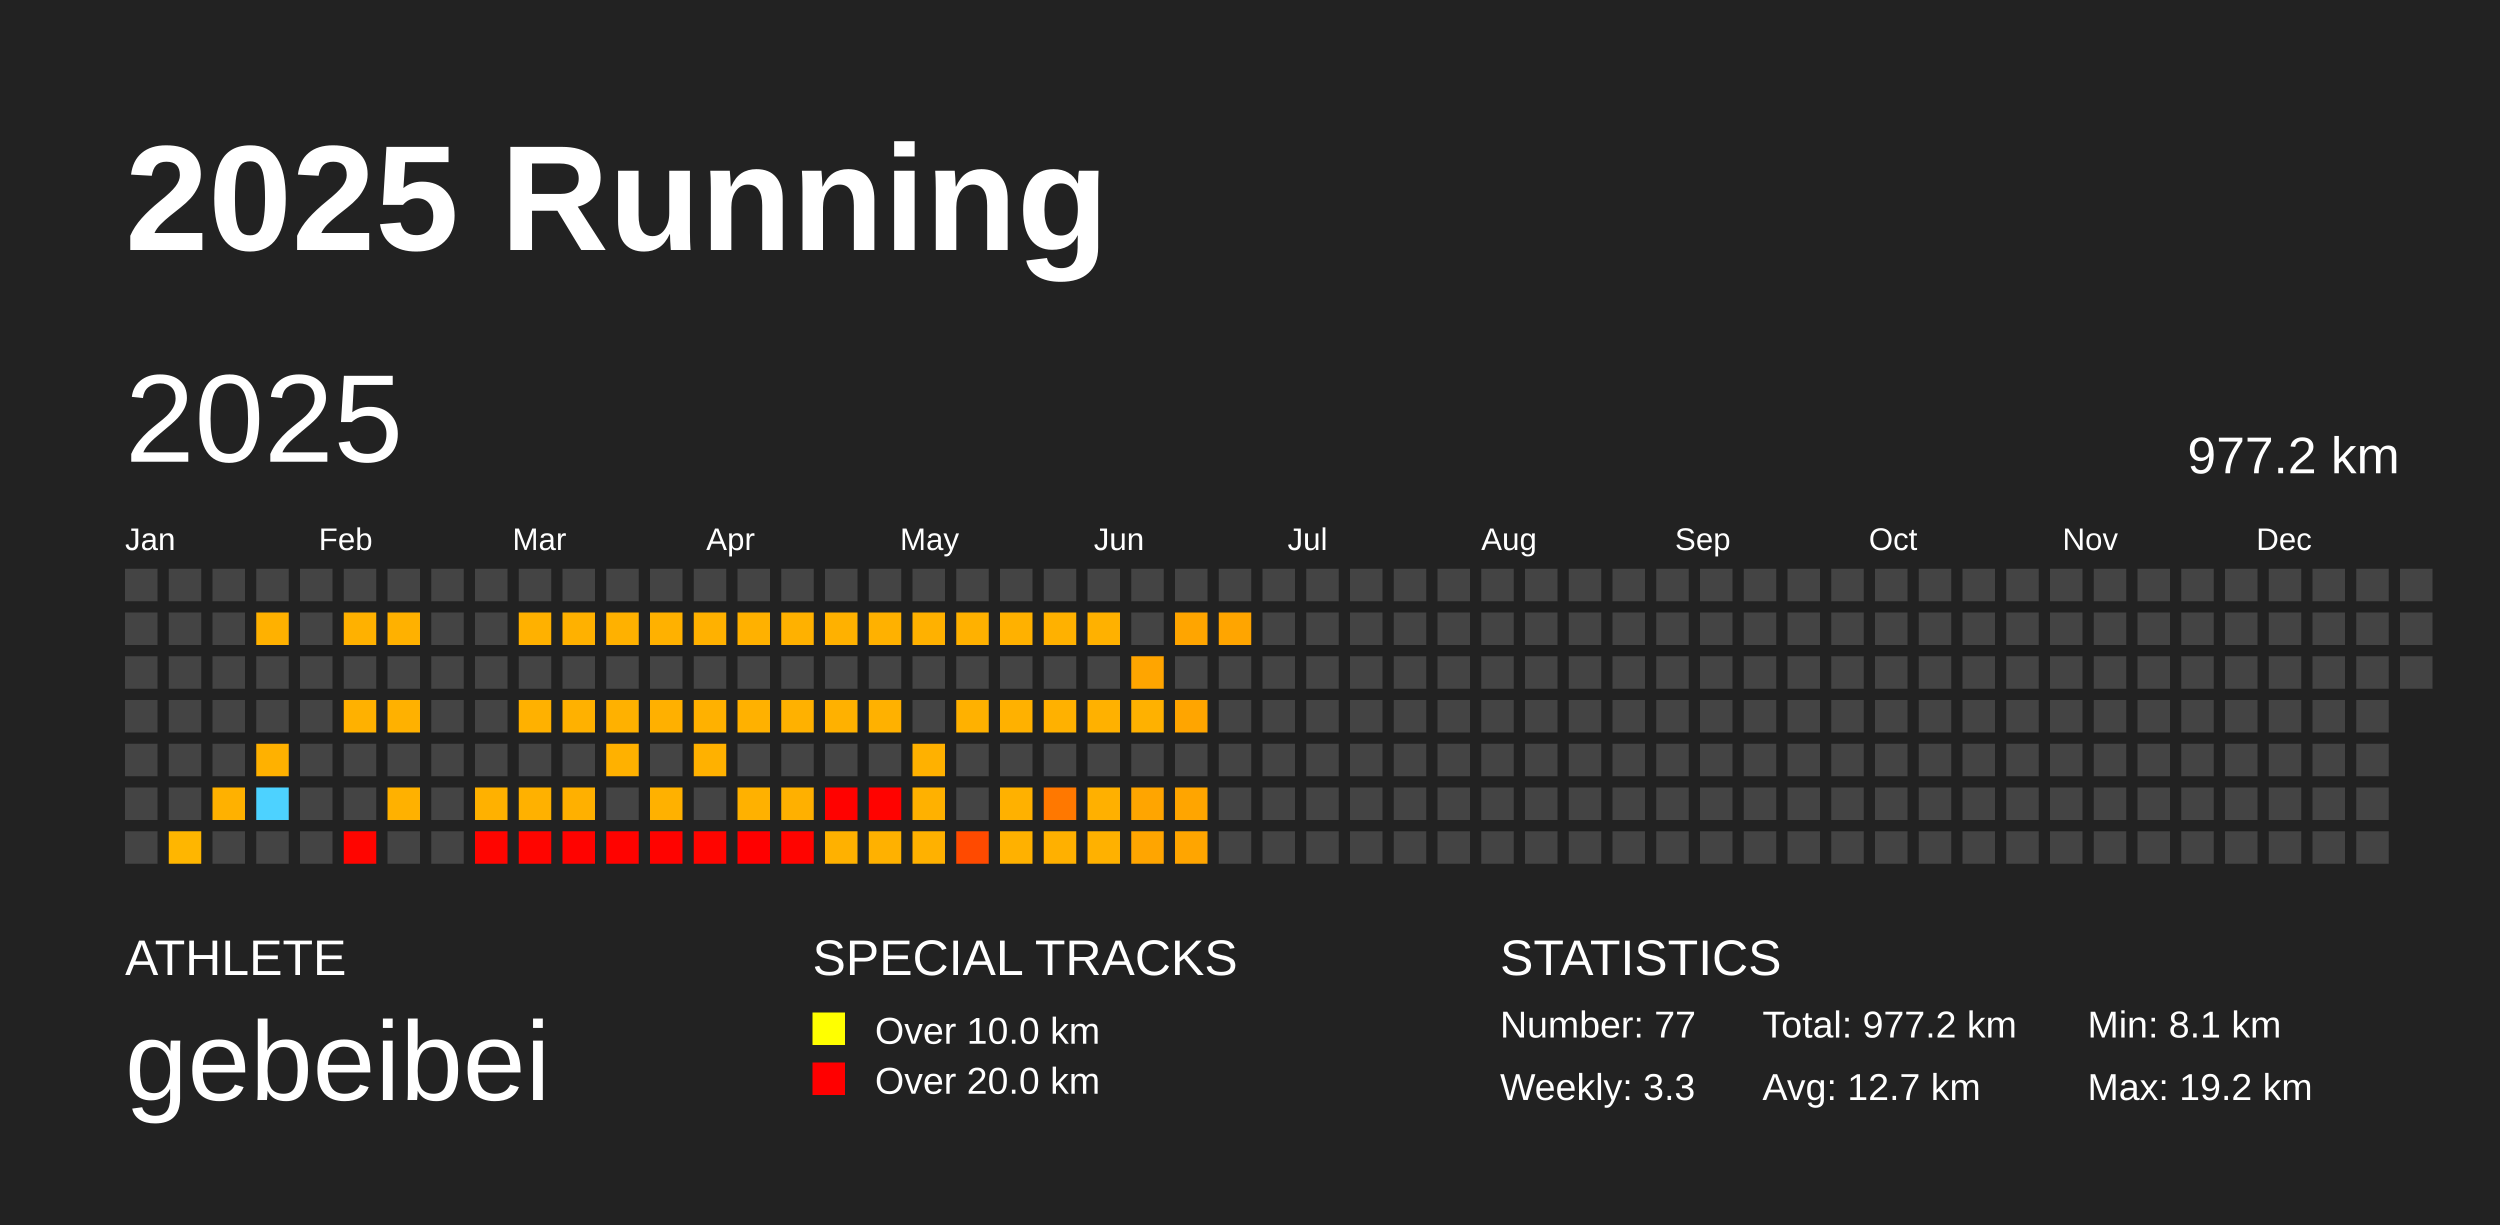
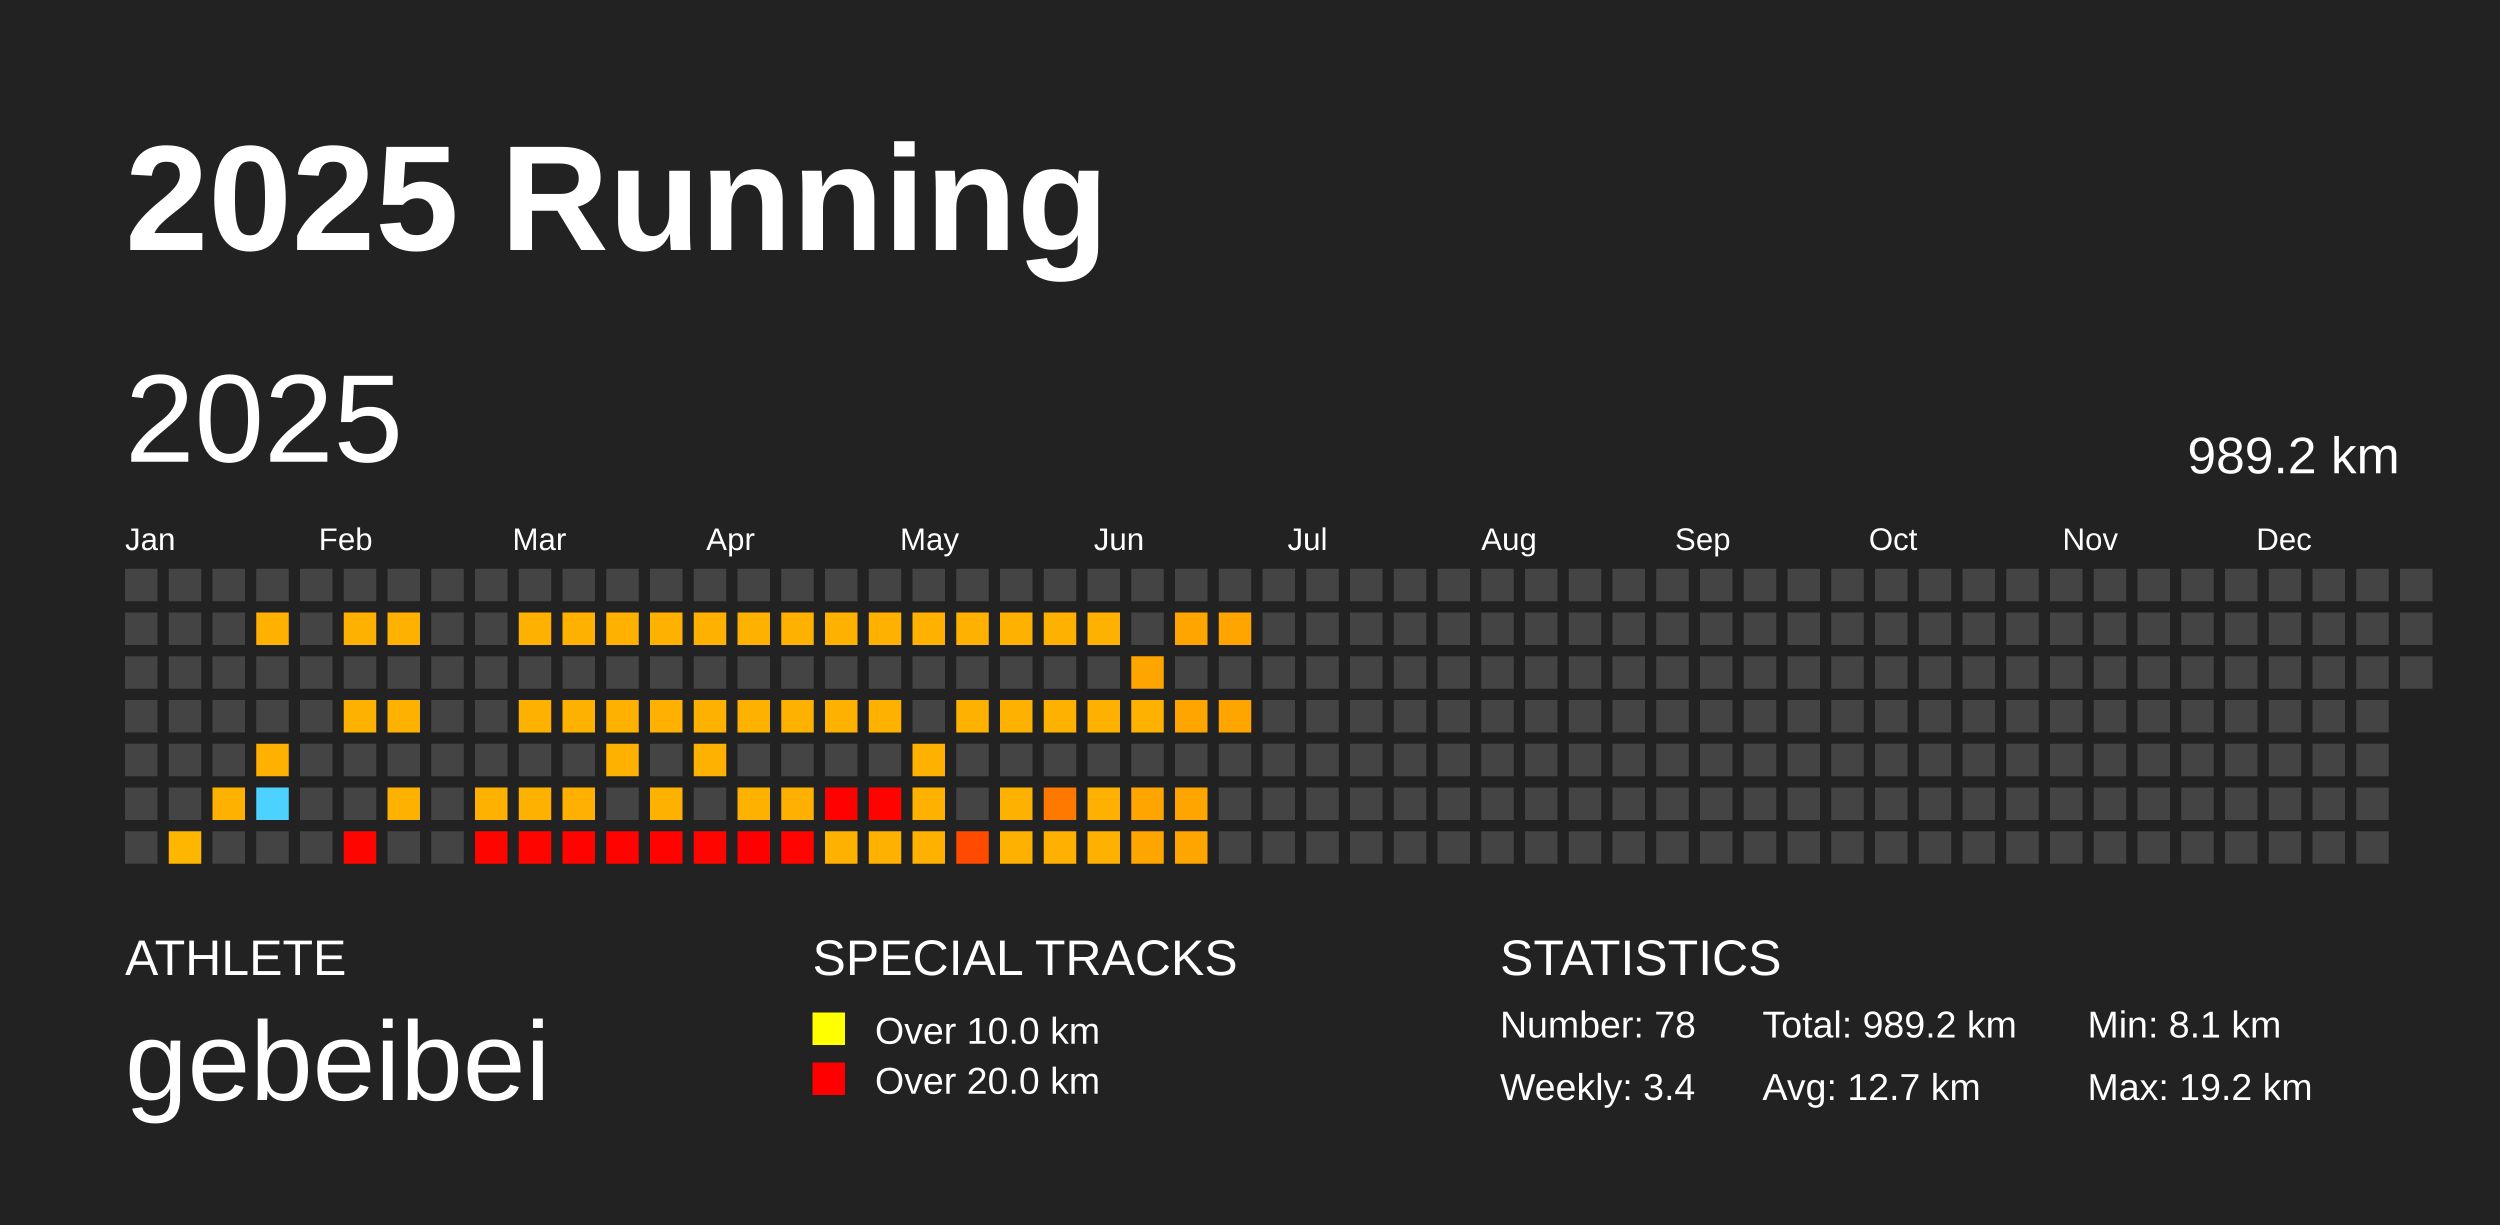
<svg xmlns="http://www.w3.org/2000/svg" baseProfile="full" height="98mm" version="1.1" viewBox="0,0,200,98" width="200mm">
  <defs />
  <rect fill="#222222" height="98" width="200" x="0" y="0" />
  <text fill="#FFFFFF" style="font-size:12px; font-family:Arial; font-weight:bold;" x="10" y="20">2025 Running</text>
  <text fill="#FFFFFF" style="font-size:4px; font-family:Arial" x="10" y="78">ATHLETE</text>
  <text fill="#FFFFFF" style="font-size:9px; font-family:Arial" x="10" y="88">gebeibei</text>
  <text fill="#FFFFFF" style="font-size:4px; font-family:Arial" x="65" y="78">SPECIAL TRACKS</text>
  <rect fill="yellow" height="2.6" width="2.6" x="65" y="81" />
  <text fill="#FFFFFF" style="font-size:3px; font-family:Arial" x="70" y="83.5">Over 10.0 km</text>
  <rect fill="red" height="2.6" width="2.6" x="65" y="85" />
  <text fill="#FFFFFF" style="font-size:3px; font-family:Arial" x="70" y="87.5">Over 20.0 km</text>
  <text fill="#FFFFFF" style="font-size:4px; font-family:Arial" x="120" y="78">STATISTICS</text>
-   <text fill="#FFFFFF" style="font-size:3px; font-family:Arial" x="120" y="83">Number: 77</text>
-   <text fill="#FFFFFF" style="font-size:3px; font-family:Arial" x="120" y="88">Weekly: 3.3</text>
-   <text fill="#FFFFFF" style="font-size:3px; font-family:Arial" x="141" y="83">Total: 977.2 km</text>
+   <text fill="#FFFFFF" style="font-size:3px; font-family:Arial" x="120" y="83">Number: 78</text>
+   <text fill="#FFFFFF" style="font-size:3px; font-family:Arial" x="120" y="88">Weekly: 3.4</text>
+   <text fill="#FFFFFF" style="font-size:3px; font-family:Arial" x="141" y="83">Total: 989.2 km</text>
  <text fill="#FFFFFF" style="font-size:3px; font-family:Arial" x="141" y="88">Avg: 12.7 km</text>
  <text fill="#FFFFFF" style="font-size:3px; font-family:Arial" x="167" y="83">Min: 8.1 km</text>
  <text fill="#FFFFFF" style="font-size:3px; font-family:Arial" x="167" y="88">Max: 19.2 km</text>
  <text dominant-baseline="hanging" fill="#FFFFFF" style="font-size:10.0px; font-family:Arial;" x="10" y="30">2025</text>
-   <text dominant-baseline="hanging" fill="#FFFFFF" style="font-size:4.125px; font-family:Arial;" x="175" y="35">977.2 km</text>
+   <text dominant-baseline="hanging" fill="#FFFFFF" style="font-size:4.125px; font-family:Arial;" x="175" y="35">989.2 km</text>
  <text fill="#FFFFFF" style="font-size:2.5px; font-family:Arial" x="10.0" y="44">Jan</text>
  <text fill="#FFFFFF" style="font-size:2.5px; font-family:Arial" x="25.5" y="44">Feb</text>
  <text fill="#FFFFFF" style="font-size:2.5px; font-family:Arial" x="41.0" y="44">Mar</text>
  <text fill="#FFFFFF" style="font-size:2.5px; font-family:Arial" x="56.5" y="44">Apr</text>
  <text fill="#FFFFFF" style="font-size:2.5px; font-family:Arial" x="72.0" y="44">May</text>
  <text fill="#FFFFFF" style="font-size:2.5px; font-family:Arial" x="87.5" y="44">Jun</text>
  <text fill="#FFFFFF" style="font-size:2.5px; font-family:Arial" x="103.0" y="44">Jul</text>
  <text fill="#FFFFFF" style="font-size:2.5px; font-family:Arial" x="118.5" y="44">Aug</text>
  <text fill="#FFFFFF" style="font-size:2.5px; font-family:Arial" x="134.0" y="44">Sep</text>
  <text fill="#FFFFFF" style="font-size:2.5px; font-family:Arial" x="149.5" y="44">Oct</text>
  <text fill="#FFFFFF" style="font-size:2.5px; font-family:Arial" x="165.0" y="44">Nov</text>
  <text fill="#FFFFFF" style="font-size:2.5px; font-family:Arial" x="180.5" y="44">Dec</text>
  <rect fill="#444444" height="2.6" width="2.6" x="10.0" y="45.5" />
  <rect fill="#444444" height="2.6" width="2.6" x="10.0" y="49.0" />
  <rect fill="#444444" height="2.6" width="2.6" x="10.0" y="52.5" />
  <rect fill="#444444" height="2.6" width="2.6" x="10.0" y="56.0" />
  <rect fill="#444444" height="2.6" width="2.6" x="10.0" y="59.5" />
  <rect fill="#444444" height="2.6" width="2.6" x="10.0" y="63.0" />
  <rect fill="#444444" height="2.6" width="2.6" x="10.0" y="66.5" />
  <rect fill="#444444" height="2.6" width="2.6" x="13.5" y="45.5" />
  <rect fill="#444444" height="2.6" width="2.6" x="13.5" y="49.0" />
  <rect fill="#444444" height="2.6" width="2.6" x="13.5" y="52.5" />
  <rect fill="#444444" height="2.6" width="2.6" x="13.5" y="56.0" />
  <rect fill="#444444" height="2.6" width="2.6" x="13.5" y="59.5" />
  <rect fill="#444444" height="2.6" width="2.6" x="13.5" y="63.0" />
  <rect fill="#ffb600" height="2.6" width="2.6" x="13.5" y="66.5" />
  <rect fill="#444444" height="2.6" width="2.6" x="17.0" y="45.5" />
  <rect fill="#444444" height="2.6" width="2.6" x="17.0" y="49.0" />
  <rect fill="#444444" height="2.6" width="2.6" x="17.0" y="52.5" />
  <rect fill="#444444" height="2.6" width="2.6" x="17.0" y="56.0" />
  <rect fill="#444444" height="2.6" width="2.6" x="17.0" y="59.5" />
  <rect fill="#ffb100" height="2.6" width="2.6" x="17.0" y="63.0" />
  <rect fill="#444444" height="2.6" width="2.6" x="17.0" y="66.5" />
  <rect fill="#444444" height="2.6" width="2.6" x="20.5" y="45.5" />
  <rect fill="#ffb100" height="2.6" width="2.6" x="20.5" y="49.0" />
  <rect fill="#444444" height="2.6" width="2.6" x="20.5" y="52.5" />
  <rect fill="#444444" height="2.6" width="2.6" x="20.5" y="56.0" />
  <rect fill="#ffb100" height="2.6" width="2.6" x="20.5" y="59.5" />
  <rect fill="#4dd2ff" height="2.6" width="2.6" x="20.5" y="63.0" />
  <rect fill="#444444" height="2.6" width="2.6" x="20.5" y="66.5" />
  <rect fill="#444444" height="2.6" width="2.6" x="24.0" y="45.5" />
  <rect fill="#444444" height="2.6" width="2.6" x="24.0" y="49.0" />
  <rect fill="#444444" height="2.6" width="2.6" x="24.0" y="52.5" />
  <rect fill="#444444" height="2.6" width="2.6" x="24.0" y="56.0" />
  <rect fill="#444444" height="2.6" width="2.6" x="24.0" y="59.5" />
  <rect fill="#444444" height="2.6" width="2.6" x="24.0" y="63.0" />
  <rect fill="#444444" height="2.6" width="2.6" x="24.0" y="66.5" />
  <rect fill="#444444" height="2.6" width="2.6" x="27.5" y="45.5" />
  <rect fill="#ffb100" height="2.6" width="2.6" x="27.5" y="49.0" />
  <rect fill="#444444" height="2.6" width="2.6" x="27.5" y="52.5" />
  <rect fill="#ffb100" height="2.6" width="2.6" x="27.5" y="56.0" />
  <rect fill="#444444" height="2.6" width="2.6" x="27.5" y="59.5" />
  <rect fill="#444444" height="2.6" width="2.6" x="27.5" y="63.0" />
  <rect fill="#ff0500" height="2.6" width="2.6" x="27.5" y="66.5" />
  <rect fill="#444444" height="2.6" width="2.6" x="31.0" y="45.5" />
  <rect fill="#ffb100" height="2.6" width="2.6" x="31.0" y="49.0" />
  <rect fill="#444444" height="2.6" width="2.6" x="31.0" y="52.5" />
  <rect fill="#ffb100" height="2.6" width="2.6" x="31.0" y="56.0" />
  <rect fill="#444444" height="2.6" width="2.6" x="31.0" y="59.5" />
  <rect fill="#ffb100" height="2.6" width="2.6" x="31.0" y="63.0" />
  <rect fill="#444444" height="2.6" width="2.6" x="31.0" y="66.5" />
  <rect fill="#444444" height="2.6" width="2.6" x="34.5" y="45.5" />
  <rect fill="#444444" height="2.6" width="2.6" x="34.5" y="49.0" />
  <rect fill="#444444" height="2.6" width="2.6" x="34.5" y="52.5" />
  <rect fill="#444444" height="2.6" width="2.6" x="34.5" y="56.0" />
  <rect fill="#444444" height="2.6" width="2.6" x="34.5" y="59.5" />
  <rect fill="#444444" height="2.6" width="2.6" x="34.5" y="63.0" />
  <rect fill="#444444" height="2.6" width="2.6" x="34.5" y="66.5" />
  <rect fill="#444444" height="2.6" width="2.6" x="38.0" y="45.5" />
  <rect fill="#444444" height="2.6" width="2.6" x="38.0" y="49.0" />
  <rect fill="#444444" height="2.6" width="2.6" x="38.0" y="52.5" />
  <rect fill="#444444" height="2.6" width="2.6" x="38.0" y="56.0" />
  <rect fill="#444444" height="2.6" width="2.6" x="38.0" y="59.5" />
  <rect fill="#ffb100" height="2.6" width="2.6" x="38.0" y="63.0" />
  <rect fill="#ff0500" height="2.6" width="2.6" x="38.0" y="66.5" />
  <rect fill="#444444" height="2.6" width="2.6" x="41.5" y="45.5" />
  <rect fill="#ffb100" height="2.6" width="2.6" x="41.5" y="49.0" />
  <rect fill="#444444" height="2.6" width="2.6" x="41.5" y="52.5" />
  <rect fill="#ffb100" height="2.6" width="2.6" x="41.5" y="56.0" />
  <rect fill="#444444" height="2.6" width="2.6" x="41.5" y="59.5" />
  <rect fill="#ffb100" height="2.6" width="2.6" x="41.5" y="63.0" />
  <rect fill="#ff0500" height="2.6" width="2.6" x="41.5" y="66.5" />
  <rect fill="#444444" height="2.6" width="2.6" x="45.0" y="45.5" />
  <rect fill="#ffb100" height="2.6" width="2.6" x="45.0" y="49.0" />
  <rect fill="#444444" height="2.6" width="2.6" x="45.0" y="52.5" />
  <rect fill="#ffb100" height="2.6" width="2.6" x="45.0" y="56.0" />
  <rect fill="#444444" height="2.6" width="2.6" x="45.0" y="59.5" />
  <rect fill="#ffb000" height="2.6" width="2.6" x="45.0" y="63.0" />
  <rect fill="#ff0300" height="2.6" width="2.6" x="45.0" y="66.5" />
  <rect fill="#444444" height="2.6" width="2.6" x="48.5" y="45.5" />
  <rect fill="#ffb100" height="2.6" width="2.6" x="48.5" y="49.0" />
  <rect fill="#444444" height="2.6" width="2.6" x="48.5" y="52.5" />
  <rect fill="#ffb100" height="2.6" width="2.6" x="48.5" y="56.0" />
  <rect fill="#ffb100" height="2.6" width="2.6" x="48.5" y="59.5" />
  <rect fill="#444444" height="2.6" width="2.6" x="48.5" y="63.0" />
  <rect fill="#ff0300" height="2.6" width="2.6" x="48.5" y="66.5" />
  <rect fill="#444444" height="2.6" width="2.6" x="52.0" y="45.5" />
  <rect fill="#ffb100" height="2.6" width="2.6" x="52.0" y="49.0" />
  <rect fill="#444444" height="2.6" width="2.6" x="52.0" y="52.5" />
  <rect fill="#ffb000" height="2.6" width="2.6" x="52.0" y="56.0" />
  <rect fill="#444444" height="2.6" width="2.6" x="52.0" y="59.5" />
  <rect fill="#ffb100" height="2.6" width="2.6" x="52.0" y="63.0" />
  <rect fill="#ff0300" height="2.6" width="2.6" x="52.0" y="66.5" />
  <rect fill="#444444" height="2.6" width="2.6" x="55.5" y="45.5" />
  <rect fill="#ffb100" height="2.6" width="2.6" x="55.5" y="49.0" />
  <rect fill="#444444" height="2.6" width="2.6" x="55.5" y="52.5" />
  <rect fill="#ffb100" height="2.6" width="2.6" x="55.5" y="56.0" />
  <rect fill="#ffb100" height="2.6" width="2.6" x="55.5" y="59.5" />
  <rect fill="#444444" height="2.6" width="2.6" x="55.5" y="63.0" />
  <rect fill="#ff0500" height="2.6" width="2.6" x="55.5" y="66.5" />
  <rect fill="#444444" height="2.6" width="2.6" x="59.0" y="45.5" />
  <rect fill="#ffb100" height="2.6" width="2.6" x="59.0" y="49.0" />
  <rect fill="#444444" height="2.6" width="2.6" x="59.0" y="52.5" />
  <rect fill="#ffb100" height="2.6" width="2.6" x="59.0" y="56.0" />
  <rect fill="#444444" height="2.6" width="2.6" x="59.0" y="59.5" />
  <rect fill="#ffb100" height="2.6" width="2.6" x="59.0" y="63.0" />
  <rect fill="#ff0000" height="2.6" width="2.6" x="59.0" y="66.5" />
  <rect fill="#444444" height="2.6" width="2.6" x="62.5" y="45.5" />
  <rect fill="#ffb100" height="2.6" width="2.6" x="62.5" y="49.0" />
  <rect fill="#444444" height="2.6" width="2.6" x="62.5" y="52.5" />
  <rect fill="#ffb100" height="2.6" width="2.6" x="62.5" y="56.0" />
  <rect fill="#444444" height="2.6" width="2.6" x="62.5" y="59.5" />
  <rect fill="#ffb000" height="2.6" width="2.6" x="62.5" y="63.0" />
  <rect fill="#ff0400" height="2.6" width="2.6" x="62.5" y="66.5" />
  <rect fill="#444444" height="2.6" width="2.6" x="66.0" y="45.5" />
  <rect fill="#ffb100" height="2.6" width="2.6" x="66.0" y="49.0" />
  <rect fill="#444444" height="2.6" width="2.6" x="66.0" y="52.5" />
  <rect fill="#ffb100" height="2.6" width="2.6" x="66.0" y="56.0" />
  <rect fill="#444444" height="2.6" width="2.6" x="66.0" y="59.5" />
  <rect fill="#ff0200" height="2.6" width="2.6" x="66.0" y="63.0" />
  <rect fill="#ffb100" height="2.6" width="2.6" x="66.0" y="66.5" />
  <rect fill="#444444" height="2.6" width="2.6" x="69.5" y="45.5" />
  <rect fill="#ffb100" height="2.6" width="2.6" x="69.5" y="49.0" />
  <rect fill="#444444" height="2.6" width="2.6" x="69.5" y="52.5" />
  <rect fill="#ffb100" height="2.6" width="2.6" x="69.5" y="56.0" />
  <rect fill="#444444" height="2.6" width="2.6" x="69.5" y="59.5" />
  <rect fill="#ff0300" height="2.6" width="2.6" x="69.5" y="63.0" />
  <rect fill="#ffb100" height="2.6" width="2.6" x="69.5" y="66.5" />
  <rect fill="#444444" height="2.6" width="2.6" x="73.0" y="45.5" />
  <rect fill="#ffb100" height="2.6" width="2.6" x="73.0" y="49.0" />
  <rect fill="#444444" height="2.6" width="2.6" x="73.0" y="52.5" />
  <rect fill="#444444" height="2.6" width="2.6" x="73.0" y="56.0" />
  <rect fill="#ffb100" height="2.6" width="2.6" x="73.0" y="59.5" />
  <rect fill="#ffb100" height="2.6" width="2.6" x="73.0" y="63.0" />
  <rect fill="#ffb100" height="2.6" width="2.6" x="73.0" y="66.5" />
  <rect fill="#444444" height="2.6" width="2.6" x="76.5" y="45.5" />
  <rect fill="#ffb100" height="2.6" width="2.6" x="76.5" y="49.0" />
  <rect fill="#444444" height="2.6" width="2.6" x="76.5" y="52.5" />
  <rect fill="#ffb100" height="2.6" width="2.6" x="76.5" y="56.0" />
  <rect fill="#444444" height="2.6" width="2.6" x="76.5" y="59.5" />
  <rect fill="#444444" height="2.6" width="2.6" x="76.5" y="63.0" />
  <rect fill="#ff4a00" height="2.6" width="2.6" x="76.5" y="66.5" />
  <rect fill="#444444" height="2.6" width="2.6" x="80.0" y="45.5" />
  <rect fill="#ffb100" height="2.6" width="2.6" x="80.0" y="49.0" />
  <rect fill="#444444" height="2.6" width="2.6" x="80.0" y="52.5" />
  <rect fill="#ffb100" height="2.6" width="2.6" x="80.0" y="56.0" />
  <rect fill="#444444" height="2.6" width="2.6" x="80.0" y="59.5" />
  <rect fill="#ffb100" height="2.6" width="2.6" x="80.0" y="63.0" />
  <rect fill="#ffb100" height="2.6" width="2.6" x="80.0" y="66.5" />
  <rect fill="#444444" height="2.6" width="2.6" x="83.5" y="45.5" />
  <rect fill="#ffb100" height="2.6" width="2.6" x="83.5" y="49.0" />
  <rect fill="#444444" height="2.6" width="2.6" x="83.5" y="52.5" />
  <rect fill="#ffb100" height="2.6" width="2.6" x="83.5" y="56.0" />
  <rect fill="#444444" height="2.6" width="2.6" x="83.5" y="59.5" />
  <rect fill="#ff7800" height="2.6" width="2.6" x="83.5" y="63.0" />
  <rect fill="#ffb000" height="2.6" width="2.6" x="83.5" y="66.5" />
  <rect fill="#444444" height="2.6" width="2.6" x="87.0" y="45.5" />
  <rect fill="#ffb100" height="2.6" width="2.6" x="87.0" y="49.0" />
  <rect fill="#444444" height="2.6" width="2.6" x="87.0" y="52.5" />
  <rect fill="#ffb100" height="2.6" width="2.6" x="87.0" y="56.0" />
  <rect fill="#444444" height="2.6" width="2.6" x="87.0" y="59.5" />
  <rect fill="#ffb000" height="2.6" width="2.6" x="87.0" y="63.0" />
  <rect fill="#ffb100" height="2.6" width="2.6" x="87.0" y="66.5" />
  <rect fill="#444444" height="2.6" width="2.6" x="90.5" y="45.5" />
  <rect fill="#444444" height="2.6" width="2.6" x="90.5" y="49.0" />
  <rect fill="#ffa500" height="2.6" width="2.6" x="90.5" y="52.5" />
  <rect fill="#ffb100" height="2.6" width="2.6" x="90.5" y="56.0" />
  <rect fill="#444444" height="2.6" width="2.6" x="90.5" y="59.5" />
  <rect fill="#ffa500" height="2.6" width="2.6" x="90.5" y="63.0" />
  <rect fill="#ffa500" height="2.6" width="2.6" x="90.5" y="66.5" />
  <rect fill="#444444" height="2.6" width="2.6" x="94.0" y="45.5" />
  <rect fill="#ffa500" height="2.6" width="2.6" x="94.0" y="49.0" />
  <rect fill="#444444" height="2.6" width="2.6" x="94.0" y="52.5" />
  <rect fill="#ffa500" height="2.6" width="2.6" x="94.0" y="56.0" />
  <rect fill="#444444" height="2.6" width="2.6" x="94.0" y="59.5" />
  <rect fill="#ffa500" height="2.6" width="2.6" x="94.0" y="63.0" />
  <rect fill="#ffa500" height="2.6" width="2.6" x="94.0" y="66.5" />
  <rect fill="#444444" height="2.6" width="2.6" x="97.5" y="45.5" />
  <rect fill="#ffa500" height="2.6" width="2.6" x="97.5" y="49.0" />
  <rect fill="#444444" height="2.6" width="2.6" x="97.5" y="52.5" />
-   <rect fill="#444444" height="2.6" width="2.6" x="97.5" y="56.0" />
+   <rect fill="#ffa500" height="2.6" width="2.6" x="97.5" y="56.0" />
  <rect fill="#444444" height="2.6" width="2.6" x="97.5" y="59.5" />
  <rect fill="#444444" height="2.6" width="2.6" x="97.5" y="63.0" />
  <rect fill="#444444" height="2.6" width="2.6" x="97.5" y="66.5" />
  <rect fill="#444444" height="2.6" width="2.6" x="101.0" y="45.5" />
  <rect fill="#444444" height="2.6" width="2.6" x="101.0" y="49.0" />
  <rect fill="#444444" height="2.6" width="2.6" x="101.0" y="52.5" />
  <rect fill="#444444" height="2.6" width="2.6" x="101.0" y="56.0" />
  <rect fill="#444444" height="2.6" width="2.6" x="101.0" y="59.5" />
  <rect fill="#444444" height="2.6" width="2.6" x="101.0" y="63.0" />
  <rect fill="#444444" height="2.6" width="2.6" x="101.0" y="66.5" />
  <rect fill="#444444" height="2.6" width="2.6" x="104.5" y="45.5" />
  <rect fill="#444444" height="2.6" width="2.6" x="104.5" y="49.0" />
  <rect fill="#444444" height="2.6" width="2.6" x="104.5" y="52.5" />
  <rect fill="#444444" height="2.6" width="2.6" x="104.5" y="56.0" />
  <rect fill="#444444" height="2.6" width="2.6" x="104.5" y="59.5" />
  <rect fill="#444444" height="2.6" width="2.6" x="104.5" y="63.0" />
  <rect fill="#444444" height="2.6" width="2.6" x="104.5" y="66.5" />
  <rect fill="#444444" height="2.6" width="2.6" x="108.0" y="45.5" />
  <rect fill="#444444" height="2.6" width="2.6" x="108.0" y="49.0" />
  <rect fill="#444444" height="2.6" width="2.6" x="108.0" y="52.5" />
  <rect fill="#444444" height="2.6" width="2.6" x="108.0" y="56.0" />
  <rect fill="#444444" height="2.6" width="2.6" x="108.0" y="59.5" />
  <rect fill="#444444" height="2.6" width="2.6" x="108.0" y="63.0" />
  <rect fill="#444444" height="2.6" width="2.6" x="108.0" y="66.5" />
  <rect fill="#444444" height="2.6" width="2.6" x="111.5" y="45.5" />
  <rect fill="#444444" height="2.6" width="2.6" x="111.5" y="49.0" />
  <rect fill="#444444" height="2.6" width="2.6" x="111.5" y="52.5" />
  <rect fill="#444444" height="2.6" width="2.6" x="111.5" y="56.0" />
  <rect fill="#444444" height="2.6" width="2.6" x="111.5" y="59.5" />
  <rect fill="#444444" height="2.6" width="2.6" x="111.5" y="63.0" />
  <rect fill="#444444" height="2.6" width="2.6" x="111.5" y="66.5" />
  <rect fill="#444444" height="2.6" width="2.6" x="115.0" y="45.5" />
  <rect fill="#444444" height="2.6" width="2.6" x="115.0" y="49.0" />
  <rect fill="#444444" height="2.6" width="2.6" x="115.0" y="52.5" />
  <rect fill="#444444" height="2.6" width="2.6" x="115.0" y="56.0" />
  <rect fill="#444444" height="2.6" width="2.6" x="115.0" y="59.5" />
  <rect fill="#444444" height="2.6" width="2.6" x="115.0" y="63.0" />
  <rect fill="#444444" height="2.6" width="2.6" x="115.0" y="66.5" />
  <rect fill="#444444" height="2.6" width="2.6" x="118.5" y="45.5" />
  <rect fill="#444444" height="2.6" width="2.6" x="118.5" y="49.0" />
  <rect fill="#444444" height="2.6" width="2.6" x="118.5" y="52.5" />
  <rect fill="#444444" height="2.6" width="2.6" x="118.5" y="56.0" />
  <rect fill="#444444" height="2.6" width="2.6" x="118.5" y="59.5" />
  <rect fill="#444444" height="2.6" width="2.6" x="118.5" y="63.0" />
  <rect fill="#444444" height="2.6" width="2.6" x="118.5" y="66.5" />
  <rect fill="#444444" height="2.6" width="2.6" x="122.0" y="45.5" />
  <rect fill="#444444" height="2.6" width="2.6" x="122.0" y="49.0" />
  <rect fill="#444444" height="2.6" width="2.6" x="122.0" y="52.5" />
  <rect fill="#444444" height="2.6" width="2.6" x="122.0" y="56.0" />
  <rect fill="#444444" height="2.6" width="2.6" x="122.0" y="59.5" />
  <rect fill="#444444" height="2.6" width="2.6" x="122.0" y="63.0" />
  <rect fill="#444444" height="2.6" width="2.6" x="122.0" y="66.5" />
  <rect fill="#444444" height="2.6" width="2.6" x="125.5" y="45.5" />
  <rect fill="#444444" height="2.6" width="2.6" x="125.5" y="49.0" />
  <rect fill="#444444" height="2.6" width="2.6" x="125.5" y="52.5" />
  <rect fill="#444444" height="2.6" width="2.6" x="125.5" y="56.0" />
  <rect fill="#444444" height="2.6" width="2.6" x="125.5" y="59.5" />
  <rect fill="#444444" height="2.6" width="2.6" x="125.5" y="63.0" />
  <rect fill="#444444" height="2.6" width="2.6" x="125.5" y="66.5" />
  <rect fill="#444444" height="2.6" width="2.6" x="129.0" y="45.5" />
  <rect fill="#444444" height="2.6" width="2.6" x="129.0" y="49.0" />
  <rect fill="#444444" height="2.6" width="2.6" x="129.0" y="52.5" />
  <rect fill="#444444" height="2.6" width="2.6" x="129.0" y="56.0" />
  <rect fill="#444444" height="2.6" width="2.6" x="129.0" y="59.5" />
  <rect fill="#444444" height="2.6" width="2.6" x="129.0" y="63.0" />
  <rect fill="#444444" height="2.6" width="2.6" x="129.0" y="66.5" />
  <rect fill="#444444" height="2.6" width="2.6" x="132.5" y="45.5" />
  <rect fill="#444444" height="2.6" width="2.6" x="132.5" y="49.0" />
  <rect fill="#444444" height="2.6" width="2.6" x="132.5" y="52.5" />
  <rect fill="#444444" height="2.6" width="2.6" x="132.5" y="56.0" />
  <rect fill="#444444" height="2.6" width="2.6" x="132.5" y="59.5" />
  <rect fill="#444444" height="2.6" width="2.6" x="132.5" y="63.0" />
  <rect fill="#444444" height="2.6" width="2.6" x="132.5" y="66.5" />
  <rect fill="#444444" height="2.6" width="2.6" x="136.0" y="45.5" />
  <rect fill="#444444" height="2.6" width="2.6" x="136.0" y="49.0" />
  <rect fill="#444444" height="2.6" width="2.6" x="136.0" y="52.5" />
  <rect fill="#444444" height="2.6" width="2.6" x="136.0" y="56.0" />
  <rect fill="#444444" height="2.6" width="2.6" x="136.0" y="59.5" />
  <rect fill="#444444" height="2.6" width="2.6" x="136.0" y="63.0" />
  <rect fill="#444444" height="2.6" width="2.6" x="136.0" y="66.5" />
  <rect fill="#444444" height="2.6" width="2.6" x="139.5" y="45.5" />
  <rect fill="#444444" height="2.6" width="2.6" x="139.5" y="49.0" />
  <rect fill="#444444" height="2.6" width="2.6" x="139.5" y="52.5" />
  <rect fill="#444444" height="2.6" width="2.6" x="139.5" y="56.0" />
  <rect fill="#444444" height="2.6" width="2.6" x="139.5" y="59.5" />
  <rect fill="#444444" height="2.6" width="2.6" x="139.5" y="63.0" />
  <rect fill="#444444" height="2.6" width="2.6" x="139.5" y="66.5" />
  <rect fill="#444444" height="2.6" width="2.6" x="143.0" y="45.5" />
  <rect fill="#444444" height="2.6" width="2.6" x="143.0" y="49.0" />
  <rect fill="#444444" height="2.6" width="2.6" x="143.0" y="52.5" />
  <rect fill="#444444" height="2.6" width="2.6" x="143.0" y="56.0" />
  <rect fill="#444444" height="2.6" width="2.6" x="143.0" y="59.5" />
  <rect fill="#444444" height="2.6" width="2.6" x="143.0" y="63.0" />
  <rect fill="#444444" height="2.6" width="2.6" x="143.0" y="66.5" />
  <rect fill="#444444" height="2.6" width="2.6" x="146.5" y="45.5" />
  <rect fill="#444444" height="2.6" width="2.6" x="146.5" y="49.0" />
  <rect fill="#444444" height="2.6" width="2.6" x="146.5" y="52.5" />
  <rect fill="#444444" height="2.6" width="2.6" x="146.5" y="56.0" />
  <rect fill="#444444" height="2.6" width="2.6" x="146.5" y="59.5" />
  <rect fill="#444444" height="2.6" width="2.6" x="146.5" y="63.0" />
  <rect fill="#444444" height="2.6" width="2.6" x="146.5" y="66.5" />
  <rect fill="#444444" height="2.6" width="2.6" x="150.0" y="45.5" />
  <rect fill="#444444" height="2.6" width="2.6" x="150.0" y="49.0" />
  <rect fill="#444444" height="2.6" width="2.6" x="150.0" y="52.5" />
  <rect fill="#444444" height="2.6" width="2.6" x="150.0" y="56.0" />
  <rect fill="#444444" height="2.6" width="2.6" x="150.0" y="59.5" />
  <rect fill="#444444" height="2.6" width="2.6" x="150.0" y="63.0" />
  <rect fill="#444444" height="2.6" width="2.6" x="150.0" y="66.5" />
  <rect fill="#444444" height="2.6" width="2.6" x="153.5" y="45.5" />
  <rect fill="#444444" height="2.6" width="2.6" x="153.5" y="49.0" />
  <rect fill="#444444" height="2.6" width="2.6" x="153.5" y="52.5" />
  <rect fill="#444444" height="2.6" width="2.6" x="153.5" y="56.0" />
  <rect fill="#444444" height="2.6" width="2.6" x="153.5" y="59.5" />
  <rect fill="#444444" height="2.6" width="2.6" x="153.5" y="63.0" />
  <rect fill="#444444" height="2.6" width="2.6" x="153.5" y="66.5" />
  <rect fill="#444444" height="2.6" width="2.6" x="157.0" y="45.5" />
  <rect fill="#444444" height="2.6" width="2.6" x="157.0" y="49.0" />
  <rect fill="#444444" height="2.6" width="2.6" x="157.0" y="52.5" />
  <rect fill="#444444" height="2.6" width="2.6" x="157.0" y="56.0" />
  <rect fill="#444444" height="2.6" width="2.6" x="157.0" y="59.5" />
  <rect fill="#444444" height="2.6" width="2.6" x="157.0" y="63.0" />
  <rect fill="#444444" height="2.6" width="2.6" x="157.0" y="66.5" />
  <rect fill="#444444" height="2.6" width="2.6" x="160.5" y="45.5" />
  <rect fill="#444444" height="2.6" width="2.6" x="160.5" y="49.0" />
  <rect fill="#444444" height="2.6" width="2.6" x="160.5" y="52.5" />
  <rect fill="#444444" height="2.6" width="2.6" x="160.5" y="56.0" />
  <rect fill="#444444" height="2.6" width="2.6" x="160.5" y="59.5" />
  <rect fill="#444444" height="2.6" width="2.6" x="160.5" y="63.0" />
  <rect fill="#444444" height="2.6" width="2.6" x="160.5" y="66.5" />
  <rect fill="#444444" height="2.6" width="2.6" x="164.0" y="45.5" />
  <rect fill="#444444" height="2.6" width="2.6" x="164.0" y="49.0" />
  <rect fill="#444444" height="2.6" width="2.6" x="164.0" y="52.5" />
  <rect fill="#444444" height="2.6" width="2.6" x="164.0" y="56.0" />
  <rect fill="#444444" height="2.6" width="2.6" x="164.0" y="59.5" />
  <rect fill="#444444" height="2.6" width="2.6" x="164.0" y="63.0" />
  <rect fill="#444444" height="2.6" width="2.6" x="164.0" y="66.5" />
  <rect fill="#444444" height="2.6" width="2.6" x="167.5" y="45.5" />
  <rect fill="#444444" height="2.6" width="2.6" x="167.5" y="49.0" />
  <rect fill="#444444" height="2.6" width="2.6" x="167.5" y="52.5" />
  <rect fill="#444444" height="2.6" width="2.6" x="167.5" y="56.0" />
  <rect fill="#444444" height="2.6" width="2.6" x="167.5" y="59.5" />
  <rect fill="#444444" height="2.6" width="2.6" x="167.5" y="63.0" />
  <rect fill="#444444" height="2.6" width="2.6" x="167.5" y="66.5" />
  <rect fill="#444444" height="2.6" width="2.6" x="171.0" y="45.5" />
  <rect fill="#444444" height="2.6" width="2.6" x="171.0" y="49.0" />
  <rect fill="#444444" height="2.6" width="2.6" x="171.0" y="52.5" />
  <rect fill="#444444" height="2.6" width="2.6" x="171.0" y="56.0" />
  <rect fill="#444444" height="2.6" width="2.6" x="171.0" y="59.5" />
  <rect fill="#444444" height="2.6" width="2.6" x="171.0" y="63.0" />
  <rect fill="#444444" height="2.6" width="2.6" x="171.0" y="66.5" />
  <rect fill="#444444" height="2.6" width="2.6" x="174.5" y="45.5" />
  <rect fill="#444444" height="2.6" width="2.6" x="174.5" y="49.0" />
  <rect fill="#444444" height="2.6" width="2.6" x="174.5" y="52.5" />
  <rect fill="#444444" height="2.6" width="2.6" x="174.5" y="56.0" />
  <rect fill="#444444" height="2.6" width="2.6" x="174.5" y="59.5" />
  <rect fill="#444444" height="2.6" width="2.6" x="174.5" y="63.0" />
  <rect fill="#444444" height="2.6" width="2.6" x="174.5" y="66.5" />
  <rect fill="#444444" height="2.6" width="2.6" x="178.0" y="45.5" />
  <rect fill="#444444" height="2.6" width="2.6" x="178.0" y="49.0" />
  <rect fill="#444444" height="2.6" width="2.6" x="178.0" y="52.5" />
  <rect fill="#444444" height="2.6" width="2.6" x="178.0" y="56.0" />
  <rect fill="#444444" height="2.6" width="2.6" x="178.0" y="59.5" />
  <rect fill="#444444" height="2.6" width="2.6" x="178.0" y="63.0" />
  <rect fill="#444444" height="2.6" width="2.6" x="178.0" y="66.5" />
  <rect fill="#444444" height="2.6" width="2.6" x="181.5" y="45.5" />
  <rect fill="#444444" height="2.6" width="2.6" x="181.5" y="49.0" />
  <rect fill="#444444" height="2.6" width="2.6" x="181.5" y="52.5" />
  <rect fill="#444444" height="2.6" width="2.6" x="181.5" y="56.0" />
  <rect fill="#444444" height="2.6" width="2.6" x="181.5" y="59.5" />
  <rect fill="#444444" height="2.6" width="2.6" x="181.5" y="63.0" />
  <rect fill="#444444" height="2.6" width="2.6" x="181.5" y="66.5" />
  <rect fill="#444444" height="2.6" width="2.6" x="185.0" y="45.5" />
  <rect fill="#444444" height="2.6" width="2.6" x="185.0" y="49.0" />
  <rect fill="#444444" height="2.6" width="2.6" x="185.0" y="52.5" />
  <rect fill="#444444" height="2.6" width="2.6" x="185.0" y="56.0" />
  <rect fill="#444444" height="2.6" width="2.6" x="185.0" y="59.5" />
  <rect fill="#444444" height="2.6" width="2.6" x="185.0" y="63.0" />
  <rect fill="#444444" height="2.6" width="2.6" x="185.0" y="66.5" />
  <rect fill="#444444" height="2.6" width="2.6" x="188.5" y="45.5" />
  <rect fill="#444444" height="2.6" width="2.6" x="188.5" y="49.0" />
  <rect fill="#444444" height="2.6" width="2.6" x="188.5" y="52.5" />
  <rect fill="#444444" height="2.6" width="2.6" x="188.5" y="56.0" />
  <rect fill="#444444" height="2.6" width="2.6" x="188.5" y="59.5" />
  <rect fill="#444444" height="2.6" width="2.6" x="188.5" y="63.0" />
  <rect fill="#444444" height="2.6" width="2.6" x="188.5" y="66.5" />
  <rect fill="#444444" height="2.6" width="2.6" x="192.0" y="45.5" />
  <rect fill="#444444" height="2.6" width="2.6" x="192.0" y="49.0" />
  <rect fill="#444444" height="2.6" width="2.6" x="192.0" y="52.5" />
</svg>
